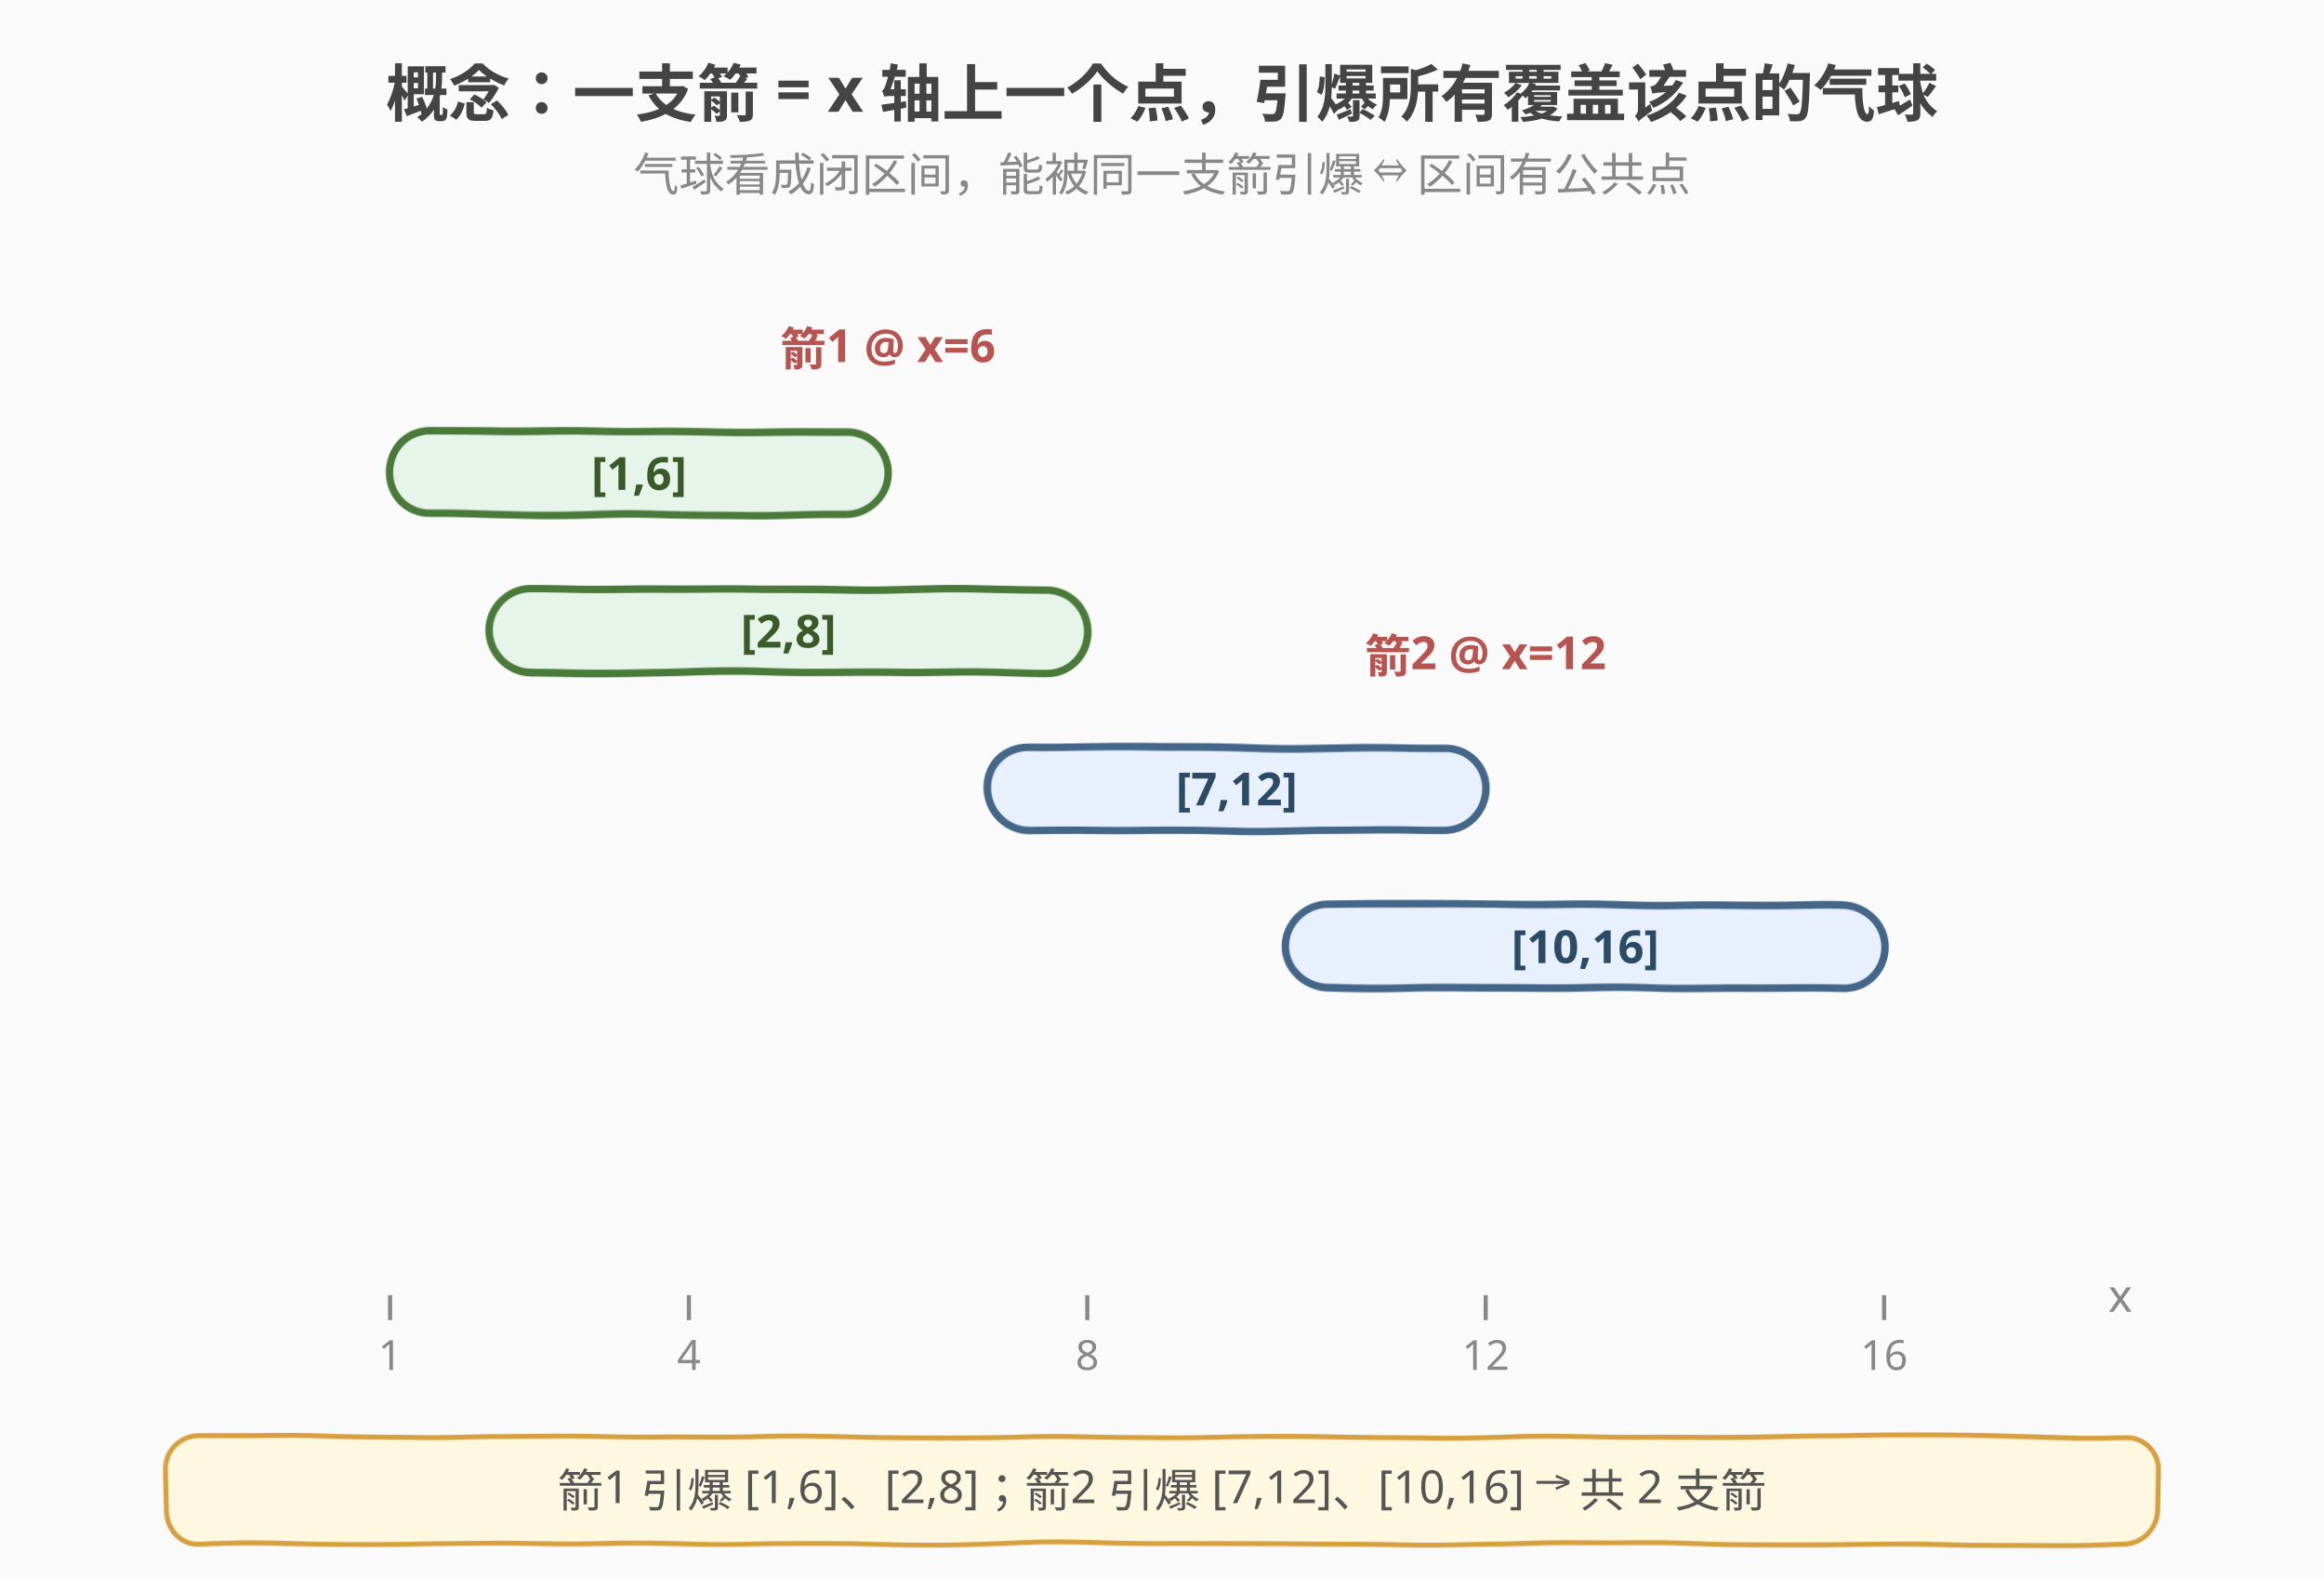
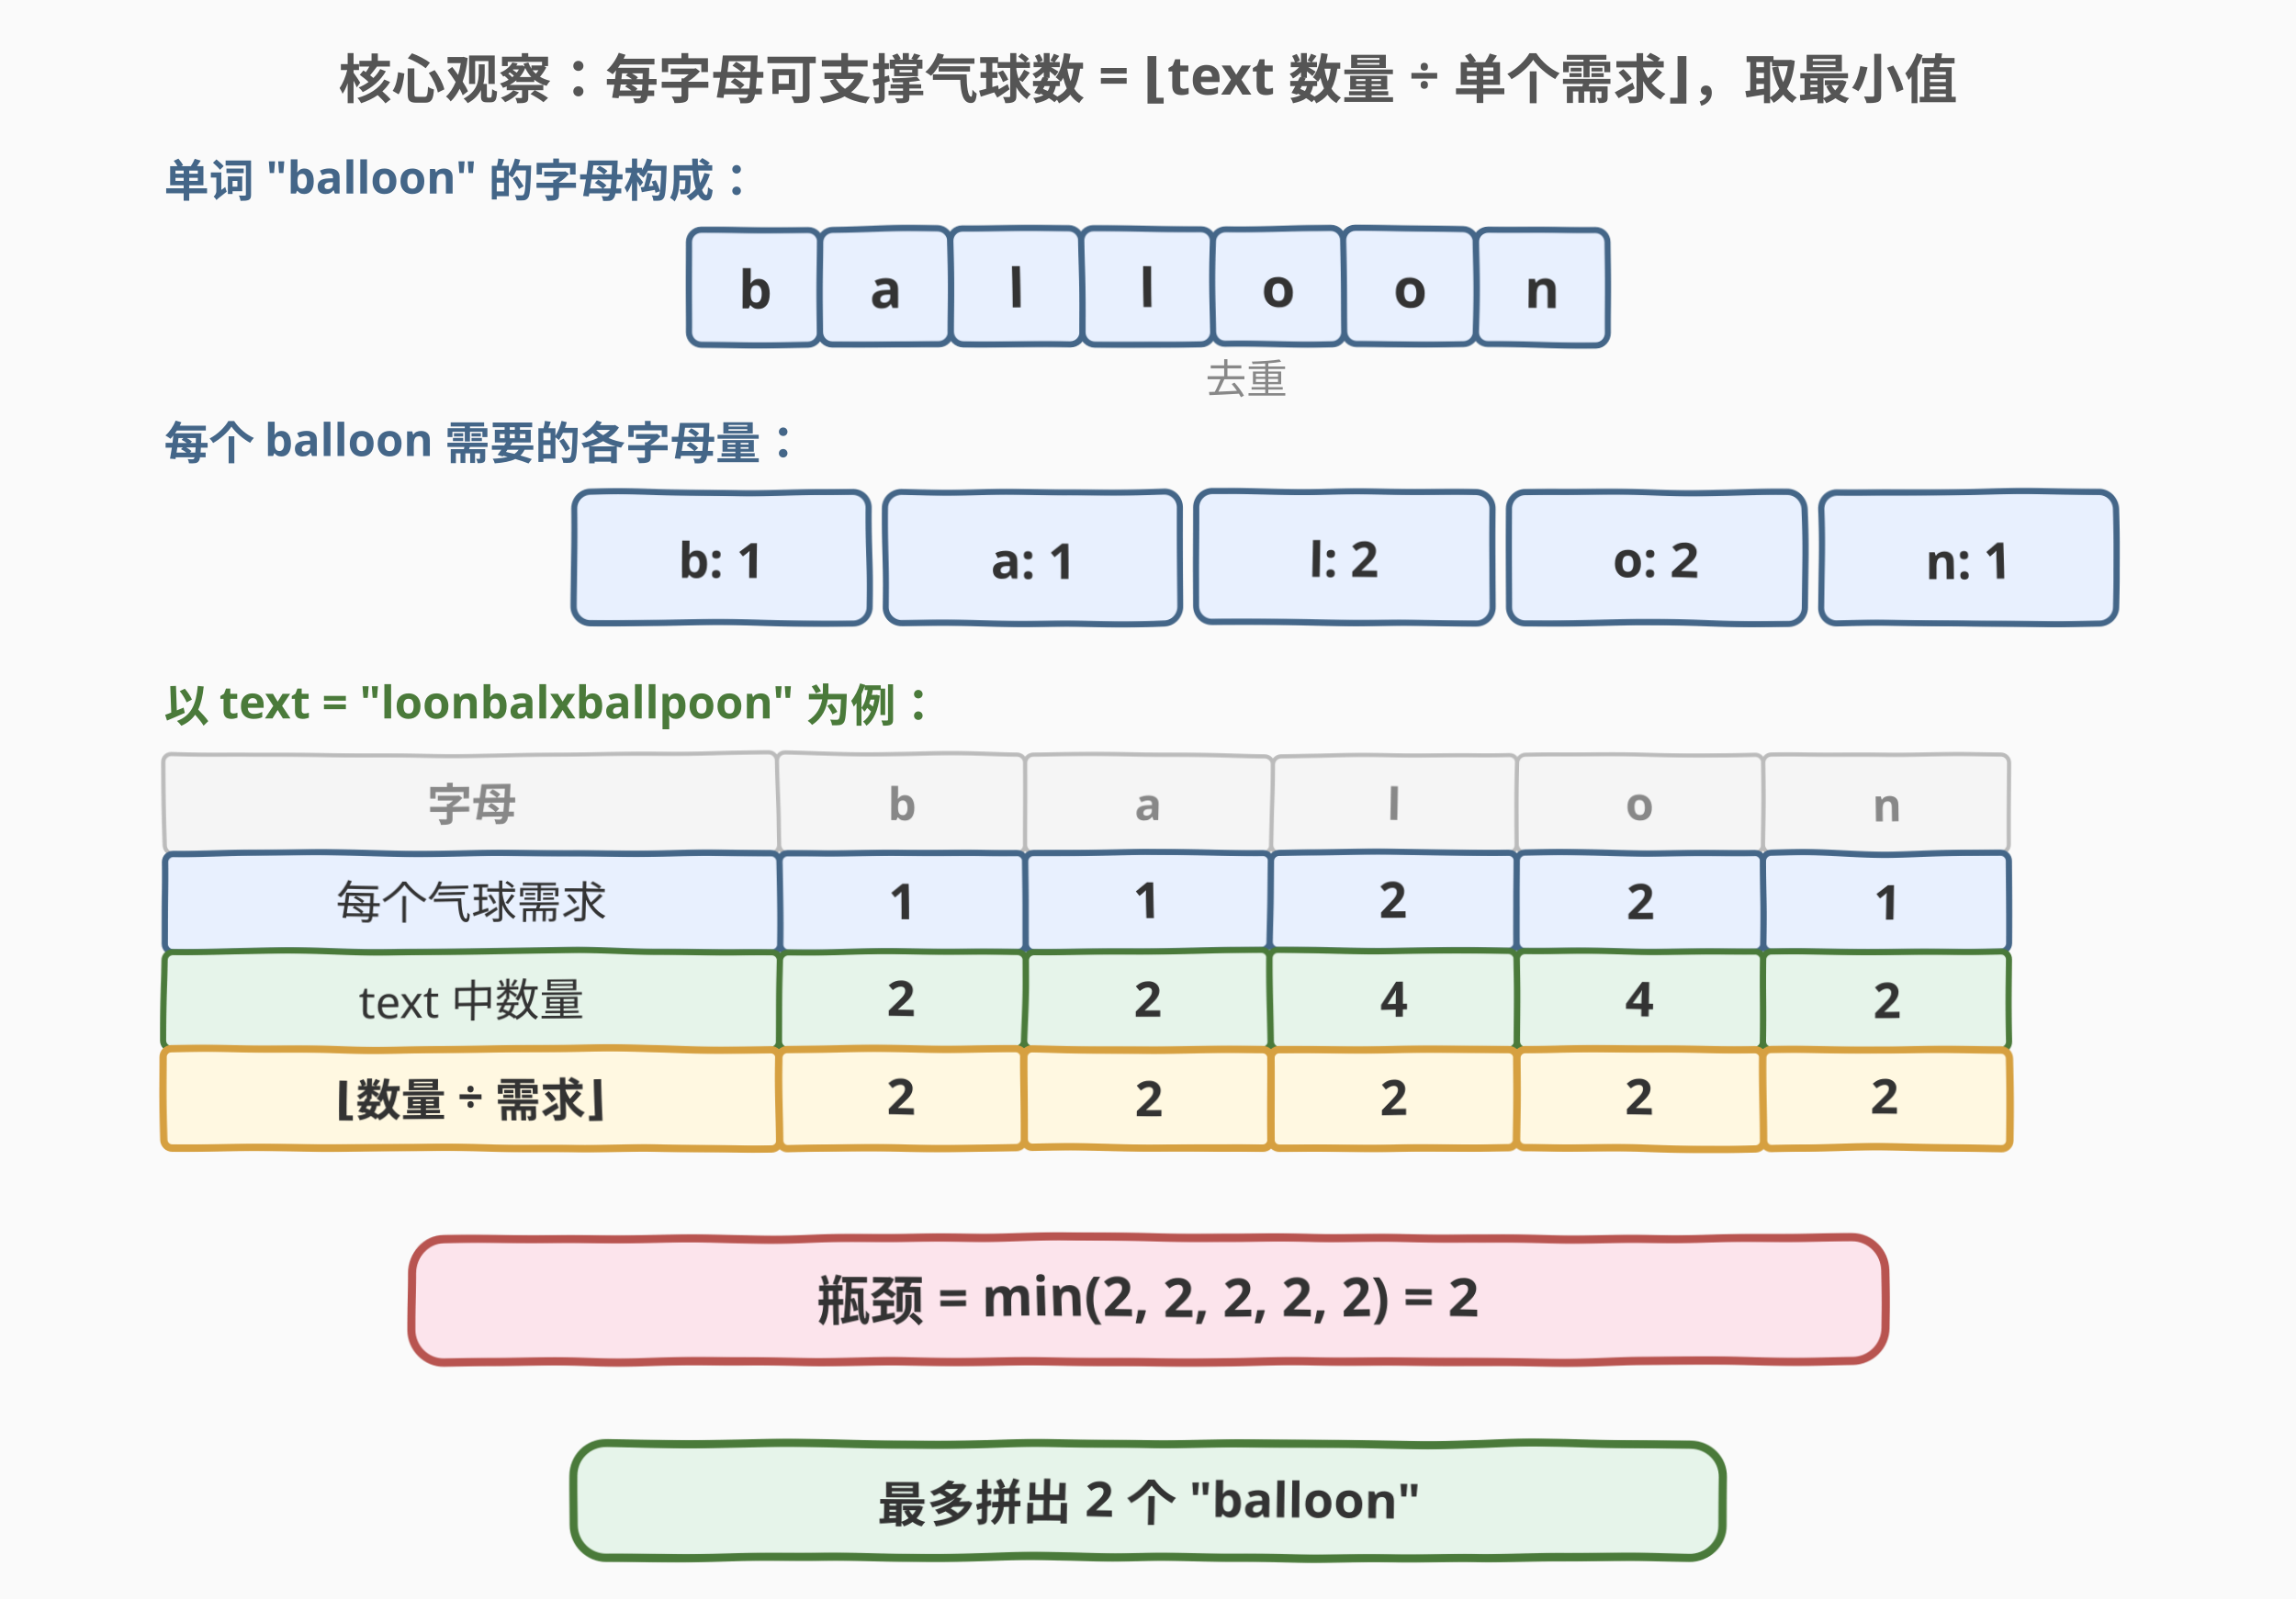
- <svg xmlns="http://www.w3.org/2000/svg" viewBox="0 0 560 380" font-family="'Comic Sans MS', 'Segoe UI', 'Kaiti SC', 楷体, cursive">
+ <svg xmlns="http://www.w3.org/2000/svg" viewBox="0 0 560 390" font-family="'Comic Sans MS', 'Segoe UI', 'Kaiti SC', 楷体, cursive">
  <defs>
+     <filter id="rough">
+       <feTurbulence type="fractalNoise" baseFrequency="0.02" numOctaves="2" seed="3" />
+       <feDisplacementMap in="SourceGraphic" scale="2" />
+     </filter>
    <filter id="rough2">
      <feTurbulence type="fractalNoise" baseFrequency="0.025" numOctaves="2" seed="7" />
      <feDisplacementMap in="SourceGraphic" scale="1.5" />
    </filter>
-     <marker id="arrR" markerWidth="9" markerHeight="9" refX="5" refY="4.5" orient="auto">
-       <path d="M 0 0 L 9 4.5 L 0 9 z" fill="#b85450" />
+     <marker id="arr" markerWidth="8" markerHeight="8" refX="6" refY="4" orient="auto">
+       <path d="M 0 0 L 8 4 L 0 8 z" fill="#666" />
    </marker>
  </defs>
-   <rect width="560" height="380" fill="#fafafa" />
-   <text x="280" y="28" text-anchor="middle" font-size="15" fill="#444" font-weight="bold">概念：一支箭 = x 轴上一个点，引爆所有覆盖该点的气球</text>
-   <text x="280" y="46" text-anchor="middle" font-size="11" fill="#888">气球看成闭区间，能被同一支箭引爆 ⇔ 区间有公共点</text>
-   <line x1="60" y1="312" x2="500" y2="312" stroke="#888" stroke-width="1.4" filter="url(#rough2)" />
-   <text x="508" y="316" font-size="11" fill="#888">x</text>
-   <g font-size="10" fill="#888" text-anchor="middle">
-     <line x1="94" y1="312" x2="94" y2="318" stroke="#888" stroke-width="1" />
-     <text x="94" y="330">1</text>
-     <line x1="166" y1="312" x2="166" y2="318" stroke="#888" stroke-width="1" />
-     <text x="166" y="330">4</text>
-     <line x1="262" y1="312" x2="262" y2="318" stroke="#888" stroke-width="1" />
-     <text x="262" y="330">8</text>
-     <line x1="358" y1="312" x2="358" y2="318" stroke="#888" stroke-width="1" />
-     <text x="358" y="330">12</text>
-     <line x1="454" y1="312" x2="454" y2="318" stroke="#888" stroke-width="1" />
-     <text x="454" y="330">16</text>
+   <rect width="560" height="390" fill="#fafafa" />
+   <text x="280" y="24" text-anchor="middle" font-size="13" fill="#555" font-weight="bold">核心观察：每字母可支撑气球数 = ⌊text 数量 ÷ 单个需求⌋，取最小值</text>
+   <text x="40" y="48" font-size="11" fill="#446688" font-weight="bold">单词 "balloon" 的字母构成：</text>
+   <g filter="url(#rough2)">
+     <rect x="168" y="56" width="32" height="28" fill="#e8f0fe" stroke="#446688" stroke-width="1.5" rx="3" />
+     <text x="184" y="75" text-anchor="middle" font-size="13" fill="#333" font-weight="bold">b</text>
+     <rect x="200" y="56" width="32" height="28" fill="#e8f0fe" stroke="#446688" stroke-width="1.5" rx="3" />
+     <text x="216" y="75" text-anchor="middle" font-size="13" fill="#333" font-weight="bold">a</text>
+     <rect x="232" y="56" width="32" height="28" fill="#e8f0fe" stroke="#446688" stroke-width="1.5" rx="3" />
+     <text x="248" y="75" text-anchor="middle" font-size="13" fill="#333" font-weight="bold">l</text>
+     <rect x="264" y="56" width="32" height="28" fill="#e8f0fe" stroke="#446688" stroke-width="1.5" rx="3" />
+     <text x="280" y="75" text-anchor="middle" font-size="13" fill="#333" font-weight="bold">l</text>
+     <rect x="296" y="56" width="32" height="28" fill="#e8f0fe" stroke="#446688" stroke-width="1.5" rx="3" />
+     <text x="312" y="75" text-anchor="middle" font-size="13" fill="#333" font-weight="bold">o</text>
+     <rect x="328" y="56" width="32" height="28" fill="#e8f0fe" stroke="#446688" stroke-width="1.5" rx="3" />
+     <text x="344" y="75" text-anchor="middle" font-size="13" fill="#333" font-weight="bold">o</text>
+     <rect x="360" y="56" width="32" height="28" fill="#e8f0fe" stroke="#446688" stroke-width="1.5" rx="3" />
+     <text x="376" y="75" text-anchor="middle" font-size="13" fill="#333" font-weight="bold">n</text>
  </g>
-   <rect x="94" y="104" width="120" height="20" rx="10" fill="#e6f4ea" stroke="#4a7a3a" stroke-width="1.8" filter="url(#rough2)" />
-   <text x="154" y="118" text-anchor="middle" font-size="11" fill="#3a5a2a" font-weight="bold">[1,6]</text>
-   <rect x="118" y="142" width="144" height="20" rx="10" fill="#e6f4ea" stroke="#4a7a3a" stroke-width="1.8" filter="url(#rough2)" />
-   <text x="190" y="156" text-anchor="middle" font-size="11" fill="#3a5a2a" font-weight="bold">[2,8]</text>
-   <rect x="238" y="180" width="120" height="20" rx="10" fill="#e8f0fe" stroke="#446688" stroke-width="1.8" filter="url(#rough2)" />
-   <text x="298" y="194" text-anchor="middle" font-size="11" fill="#2a4a66" font-weight="bold">[7,12]</text>
-   <rect x="310" y="218" width="144" height="20" rx="10" fill="#e8f0fe" stroke="#446688" stroke-width="1.8" filter="url(#rough2)" />
-   <text x="382" y="232" text-anchor="middle" font-size="11" fill="#2a4a66" font-weight="bold">[10,16]</text>
-   <line x1="214" y1="305" x2="214" y2="96" stroke="#b85450" stroke-width="2" stroke-dasharray="5,3" marker-end="url(#arrR)" filter="url(#rough2)" />
-   <text x="214" y="88" text-anchor="middle" font-size="11" fill="#b85450" font-weight="bold">箭1 @ x=6</text>
-   <line x1="358" y1="305" x2="358" y2="170" stroke="#b85450" stroke-width="2" stroke-dasharray="5,3" marker-end="url(#arrR)" filter="url(#rough2)" />
-   <text x="358" y="162" text-anchor="middle" font-size="11" fill="#b85450" font-weight="bold">箭2 @ x=12</text>
-   <rect x="40" y="346" width="480" height="26" rx="8" fill="#fff8e1" stroke="#d6a040" stroke-width="1.2" filter="url(#rough2)" />
-   <text x="280" y="363" text-anchor="middle" font-size="11" fill="#555">箭1 引爆 [1,6]、[2,8]；箭2 引爆 [7,12]、[10,16] → 共 2 支箭</text>
+   <path d="M 280 86 L 280 100" stroke="#666" stroke-width="1.5" fill="none" marker-end="url(#arr)" filter="url(#rough2)" />
+   <text x="294" y="96" font-size="10" fill="#888">去重</text>
+   <text x="40" y="112" font-size="11" fill="#446688" font-weight="bold">每个 balloon 需要的各字母量：</text>
+   <g filter="url(#rough2)">
+     <rect x="140" y="120" width="72" height="32" fill="#e8f0fe" stroke="#446688" stroke-width="1.5" rx="4" />
+     <text x="176" y="141" text-anchor="middle" font-size="12" fill="#333" font-weight="bold">b: 1</text>
+     <rect x="216" y="120" width="72" height="32" fill="#e8f0fe" stroke="#446688" stroke-width="1.5" rx="4" />
+     <text x="252" y="141" text-anchor="middle" font-size="12" fill="#333" font-weight="bold">a: 1</text>
+     <rect x="292" y="120" width="72" height="32" fill="#e8f0fe" stroke="#446688" stroke-width="1.5" rx="4" />
+     <text x="328" y="141" text-anchor="middle" font-size="12" fill="#333" font-weight="bold">l: 2</text>
+     <rect x="368" y="120" width="72" height="32" fill="#e8f0fe" stroke="#446688" stroke-width="1.5" rx="4" />
+     <text x="404" y="141" text-anchor="middle" font-size="12" fill="#333" font-weight="bold">o: 2</text>
+     <rect x="444" y="120" width="72" height="32" fill="#e8f0fe" stroke="#446688" stroke-width="1.5" rx="4" />
+     <text x="480" y="141" text-anchor="middle" font-size="12" fill="#333" font-weight="bold">n: 1</text>
+   </g>
+   <text x="40" y="176" font-size="11" fill="#4a7a3a" font-weight="bold">以 text = "loonbalxballpoon" 为例：</text>
+   <g filter="url(#rough2)">
+     <rect x="40" y="184" width="150" height="24" fill="#f5f5f5" stroke="#bbb" stroke-width="1" rx="2" />
+     <text x="115" y="200" text-anchor="middle" font-size="11" fill="#888" font-weight="bold">字母</text>
+     <rect x="190" y="184" width="60" height="24" fill="#f5f5f5" stroke="#bbb" stroke-width="1" rx="2" />
+     <text x="220" y="200" text-anchor="middle" font-size="11" fill="#888" font-weight="bold">b</text>
+     <rect x="250" y="184" width="60" height="24" fill="#f5f5f5" stroke="#bbb" stroke-width="1" rx="2" />
+     <text x="280" y="200" text-anchor="middle" font-size="11" fill="#888" font-weight="bold">a</text>
+     <rect x="310" y="184" width="60" height="24" fill="#f5f5f5" stroke="#bbb" stroke-width="1" rx="2" />
+     <text x="340" y="200" text-anchor="middle" font-size="11" fill="#888" font-weight="bold">l</text>
+     <rect x="370" y="184" width="60" height="24" fill="#f5f5f5" stroke="#bbb" stroke-width="1" rx="2" />
+     <text x="400" y="200" text-anchor="middle" font-size="11" fill="#888" font-weight="bold">o</text>
+     <rect x="430" y="184" width="60" height="24" fill="#f5f5f5" stroke="#bbb" stroke-width="1" rx="2" />
+     <text x="460" y="200" text-anchor="middle" font-size="11" fill="#888" font-weight="bold">n</text>
+     <rect x="40" y="208" width="150" height="24" fill="#e8f0fe" stroke="#446688" stroke-width="1.5" rx="2" />
+     <text x="115" y="224" text-anchor="middle" font-size="11" fill="#333">每个气球需求</text>
+     <rect x="190" y="208" width="60" height="24" fill="#e8f0fe" stroke="#446688" stroke-width="1.5" rx="2" />
+     <text x="220" y="224" text-anchor="middle" font-size="12" fill="#333" font-weight="bold">1</text>
+     <rect x="250" y="208" width="60" height="24" fill="#e8f0fe" stroke="#446688" stroke-width="1.5" rx="2" />
+     <text x="280" y="224" text-anchor="middle" font-size="12" fill="#333" font-weight="bold">1</text>
+     <rect x="310" y="208" width="60" height="24" fill="#e8f0fe" stroke="#446688" stroke-width="1.5" rx="2" />
+     <text x="340" y="224" text-anchor="middle" font-size="12" fill="#333" font-weight="bold">2</text>
+     <rect x="370" y="208" width="60" height="24" fill="#e8f0fe" stroke="#446688" stroke-width="1.5" rx="2" />
+     <text x="400" y="224" text-anchor="middle" font-size="12" fill="#333" font-weight="bold">2</text>
+     <rect x="430" y="208" width="60" height="24" fill="#e8f0fe" stroke="#446688" stroke-width="1.5" rx="2" />
+     <text x="460" y="224" text-anchor="middle" font-size="12" fill="#333" font-weight="bold">1</text>
+     <rect x="40" y="232" width="150" height="24" fill="#e6f4ea" stroke="#4a7a3a" stroke-width="1.5" rx="2" />
+     <text x="115" y="248" text-anchor="middle" font-size="11" fill="#333">text 中数量</text>
+     <rect x="190" y="232" width="60" height="24" fill="#e6f4ea" stroke="#4a7a3a" stroke-width="1.5" rx="2" />
+     <text x="220" y="248" text-anchor="middle" font-size="12" fill="#333" font-weight="bold">2</text>
+     <rect x="250" y="232" width="60" height="24" fill="#e6f4ea" stroke="#4a7a3a" stroke-width="1.5" rx="2" />
+     <text x="280" y="248" text-anchor="middle" font-size="12" fill="#333" font-weight="bold">2</text>
+     <rect x="310" y="232" width="60" height="24" fill="#e6f4ea" stroke="#4a7a3a" stroke-width="1.5" rx="2" />
+     <text x="340" y="248" text-anchor="middle" font-size="12" fill="#333" font-weight="bold">4</text>
+     <rect x="370" y="232" width="60" height="24" fill="#e6f4ea" stroke="#4a7a3a" stroke-width="1.5" rx="2" />
+     <text x="400" y="248" text-anchor="middle" font-size="12" fill="#333" font-weight="bold">4</text>
+     <rect x="430" y="232" width="60" height="24" fill="#e6f4ea" stroke="#4a7a3a" stroke-width="1.5" rx="2" />
+     <text x="460" y="248" text-anchor="middle" font-size="12" fill="#333" font-weight="bold">2</text>
+     <rect x="40" y="256" width="150" height="24" fill="#fff8e1" stroke="#d6a040" stroke-width="1.8" rx="2" />
+     <text x="115" y="272" text-anchor="middle" font-size="11" fill="#333" font-weight="bold">⌊数量 ÷ 需求⌋</text>
+     <rect x="190" y="256" width="60" height="24" fill="#fff8e1" stroke="#d6a040" stroke-width="1.8" rx="2" />
+     <text x="220" y="272" text-anchor="middle" font-size="12" fill="#333" font-weight="bold">2</text>
+     <rect x="250" y="256" width="60" height="24" fill="#fff8e1" stroke="#d6a040" stroke-width="1.8" rx="2" />
+     <text x="280" y="272" text-anchor="middle" font-size="12" fill="#333" font-weight="bold">2</text>
+     <rect x="310" y="256" width="60" height="24" fill="#fff8e1" stroke="#d6a040" stroke-width="1.8" rx="2" />
+     <text x="340" y="272" text-anchor="middle" font-size="12" fill="#333" font-weight="bold">2</text>
+     <rect x="370" y="256" width="60" height="24" fill="#fff8e1" stroke="#d6a040" stroke-width="1.8" rx="2" />
+     <text x="400" y="272" text-anchor="middle" font-size="12" fill="#333" font-weight="bold">2</text>
+     <rect x="430" y="256" width="60" height="24" fill="#fff8e1" stroke="#d6a040" stroke-width="1.8" rx="2" />
+     <text x="460" y="272" text-anchor="middle" font-size="12" fill="#333" font-weight="bold">2</text>
+   </g>
+   <path d="M 280 284 L 280 298" stroke="#666" stroke-width="1.5" fill="none" marker-end="url(#arr)" filter="url(#rough2)" />
+   <g filter="url(#rough2)">
+     <rect x="100" y="302" width="360" height="30" fill="#fce4ec" stroke="#b85450" stroke-width="2" rx="8" />
+     <text x="280" y="322" text-anchor="middle" font-size="13" fill="#333" font-weight="bold">瓶颈 = min(2, 2, 2, 2, 2) = 2</text>
+   </g>
+   <path d="M 280 334 L 280 348" stroke="#666" stroke-width="1.5" fill="none" marker-end="url(#arr)" filter="url(#rough2)" />
+   <g filter="url(#rough2)">
+     <rect x="140" y="352" width="280" height="28" fill="#e6f4ea" stroke="#4a7a3a" stroke-width="2" rx="8" />
+     <text x="280" y="371" text-anchor="middle" font-size="12" fill="#333" font-weight="bold">最多拼出 2 个 "balloon"</text>
+   </g>
</svg>
